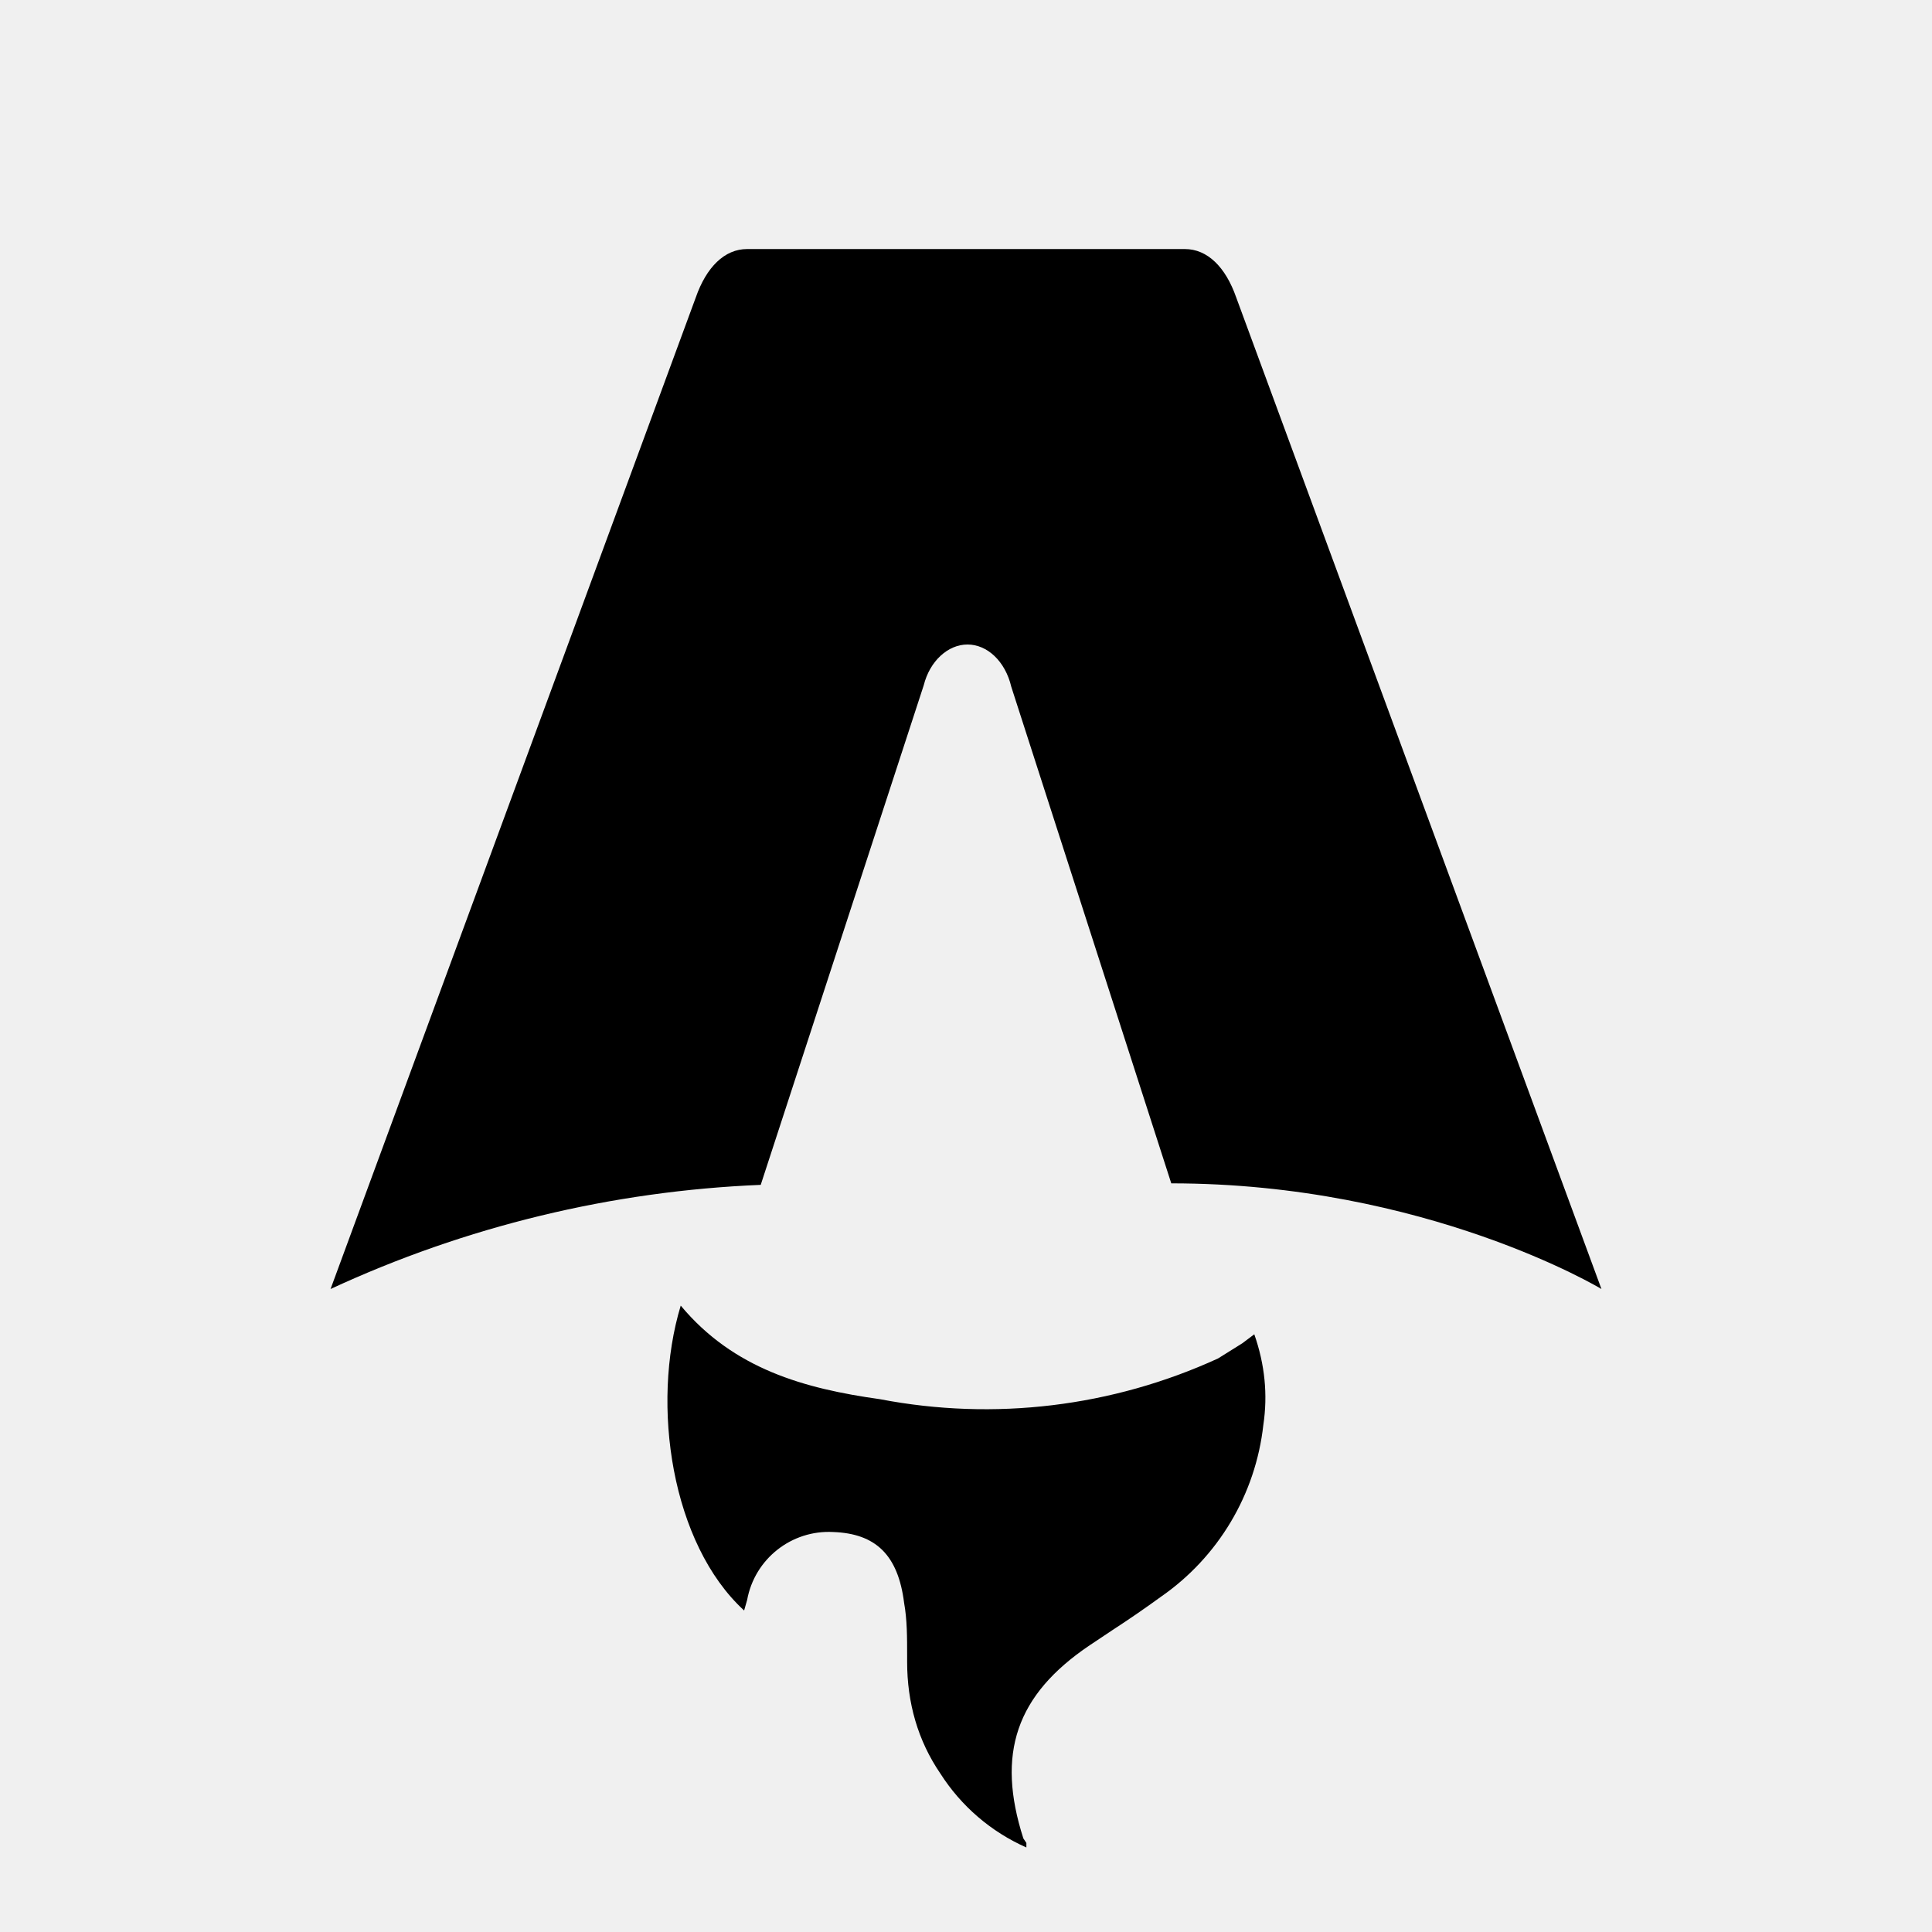
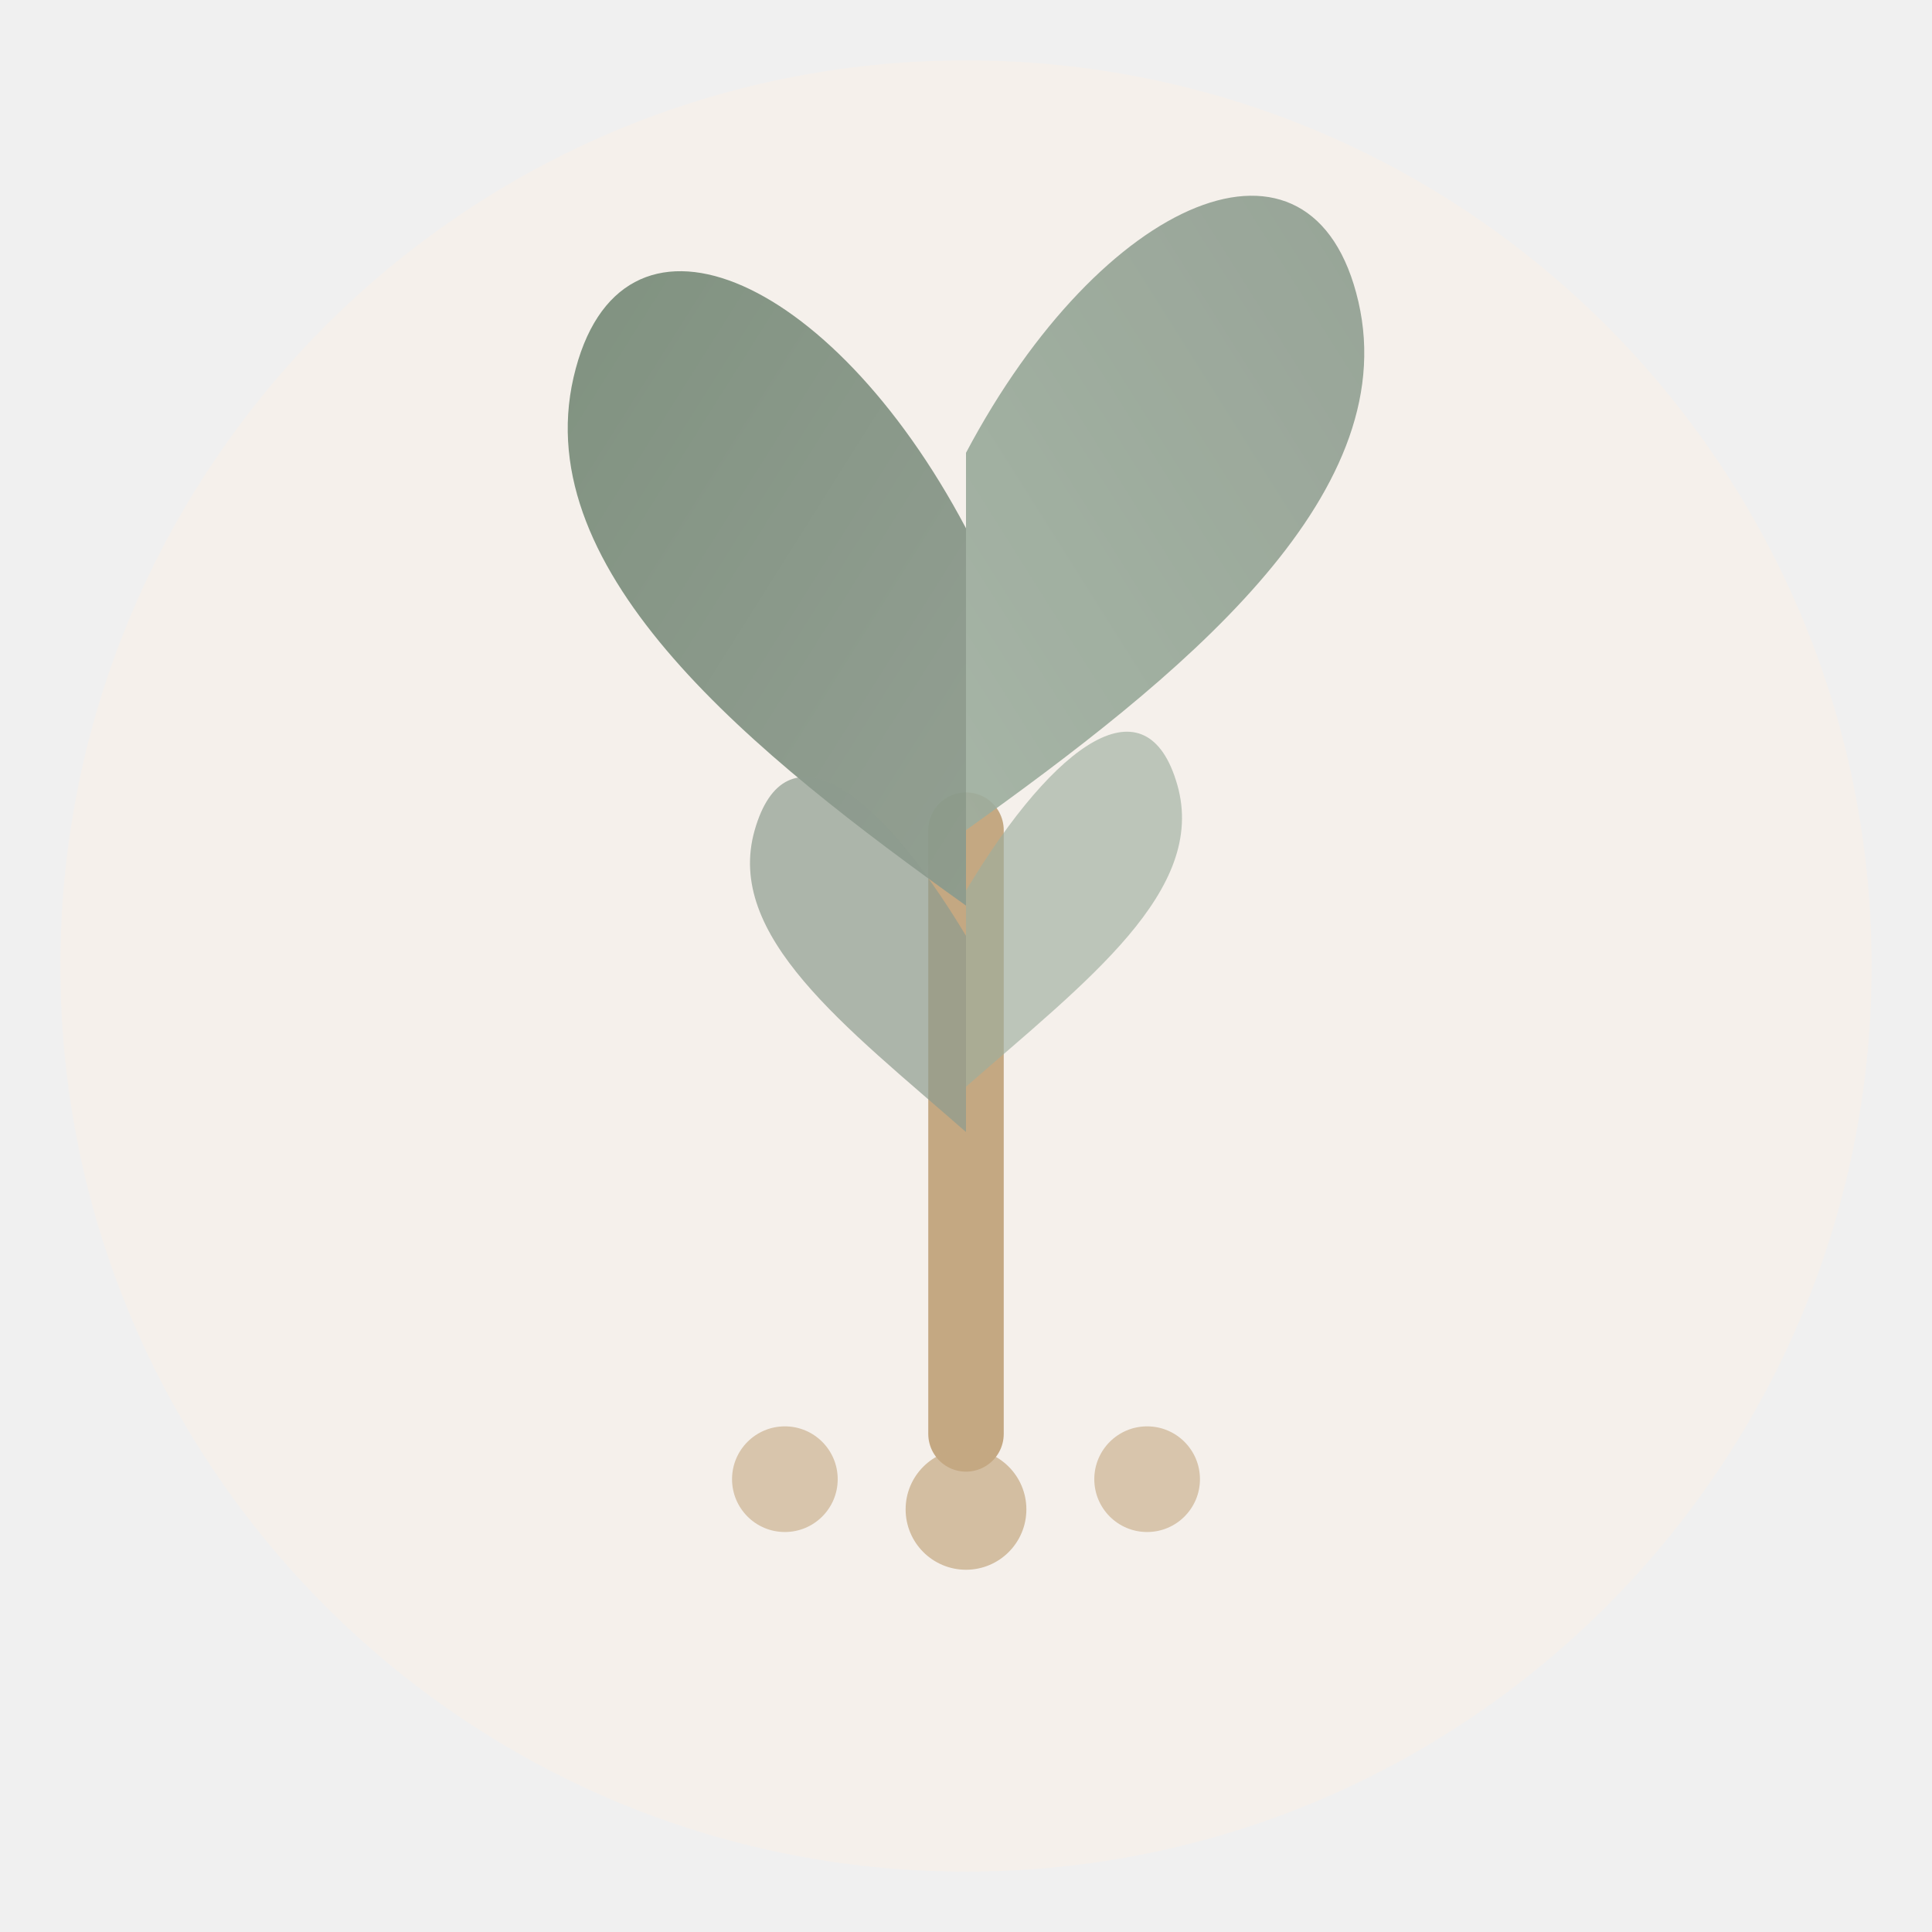
- <svg xmlns="http://www.w3.org/2000/svg" fill="none" viewBox="0 0 128 128">
-   <path d="M50.4 78.5a75.1 75.1 0 0 0-28.5 6.9l24.2-65.7c.7-2 1.9-3.2 3.4-3.2h29c1.5 0 2.7 1.2 3.4 3.2l24.2 65.7s-11.6-7-28.5-7L67 45.5c-.4-1.7-1.6-2.8-2.9-2.8-1.3 0-2.5 1.1-2.9 2.7L50.4 78.5Zm-1.1 28.2Zm-4.2-20.2c-2 6.6-.6 15.8 4.2 20.2a17.5 17.5 0 0 1 .2-.7 5.5 5.5 0 0 1 5.7-4.5c2.8.1 4.3 1.5 4.7 4.7.2 1.1.2 2.3.2 3.5v.4c0 2.7.7 5.2 2.2 7.4a13 13 0 0 0 5.7 4.9v-.3l-.2-.3c-1.8-5.6-.5-9.5 4.4-12.8l1.5-1a73 73 0 0 0 3.2-2.2 16 16 0 0 0 6.8-11.4c.3-2 .1-4-.6-6l-.8.6-1.6 1a37 37 0 0 1-22.4 2.7c-5-.7-9.7-2-13.2-6.2Z" />
-   <style>
-         path { fill: #000; }
-         @media (prefers-color-scheme: dark) {
-             path { fill: #FFF; }
-         }
-     </style>
+ <svg xmlns="http://www.w3.org/2000/svg" viewBox="0 0 128 128">
+   <defs>
+     <linearGradient id="leafGrad" x1="0%" y1="0%" x2="100%" y2="100%">
+       <stop offset="0%" stop-color="#7A8E7B" />
+       <stop offset="100%" stop-color="#8D9B8E" />
+     </linearGradient>
+     <linearGradient id="leafGrad2" x1="0%" y1="100%" x2="100%" y2="0%">
+       <stop offset="0%" stop-color="#9DAE9E" />
+       <stop offset="100%" stop-color="#8D9B8E" />
+     </linearGradient>
+   </defs>
+   <circle cx="64" cy="64" r="60" fill="#F5F0EB" />
+   <path d="M64 95 C64 95 64 55 64 55" stroke="#C4A882" stroke-width="5" stroke-linecap="round" fill="none" />
+   <path d="M64 60 C50 50 35 38 38 25 C41 12 55 18 64 35" fill="url(#leafGrad)" opacity="0.95" />
+   <path d="M64 55 C78 45 93 33 90 20 C87 7 73 13 64 30" fill="url(#leafGrad2)" opacity="0.9" />
+   <path d="M64 75 C56 68 48 62 50 55 C52 48 58 52 64 62" fill="#8D9B8E" opacity="0.7" />
+   <path d="M64 72 C72 65 80 59 78 52 C76 45 70 49 64 59" fill="#9DAE9E" opacity="0.65" />
+   <circle cx="52" cy="98" r="3.5" fill="#C4A882" opacity="0.6" />
+   <circle cx="64" cy="100" r="4" fill="#C4A882" opacity="0.7" />
+   <circle cx="76" cy="98" r="3.5" fill="#C4A882" opacity="0.6" />
</svg>
